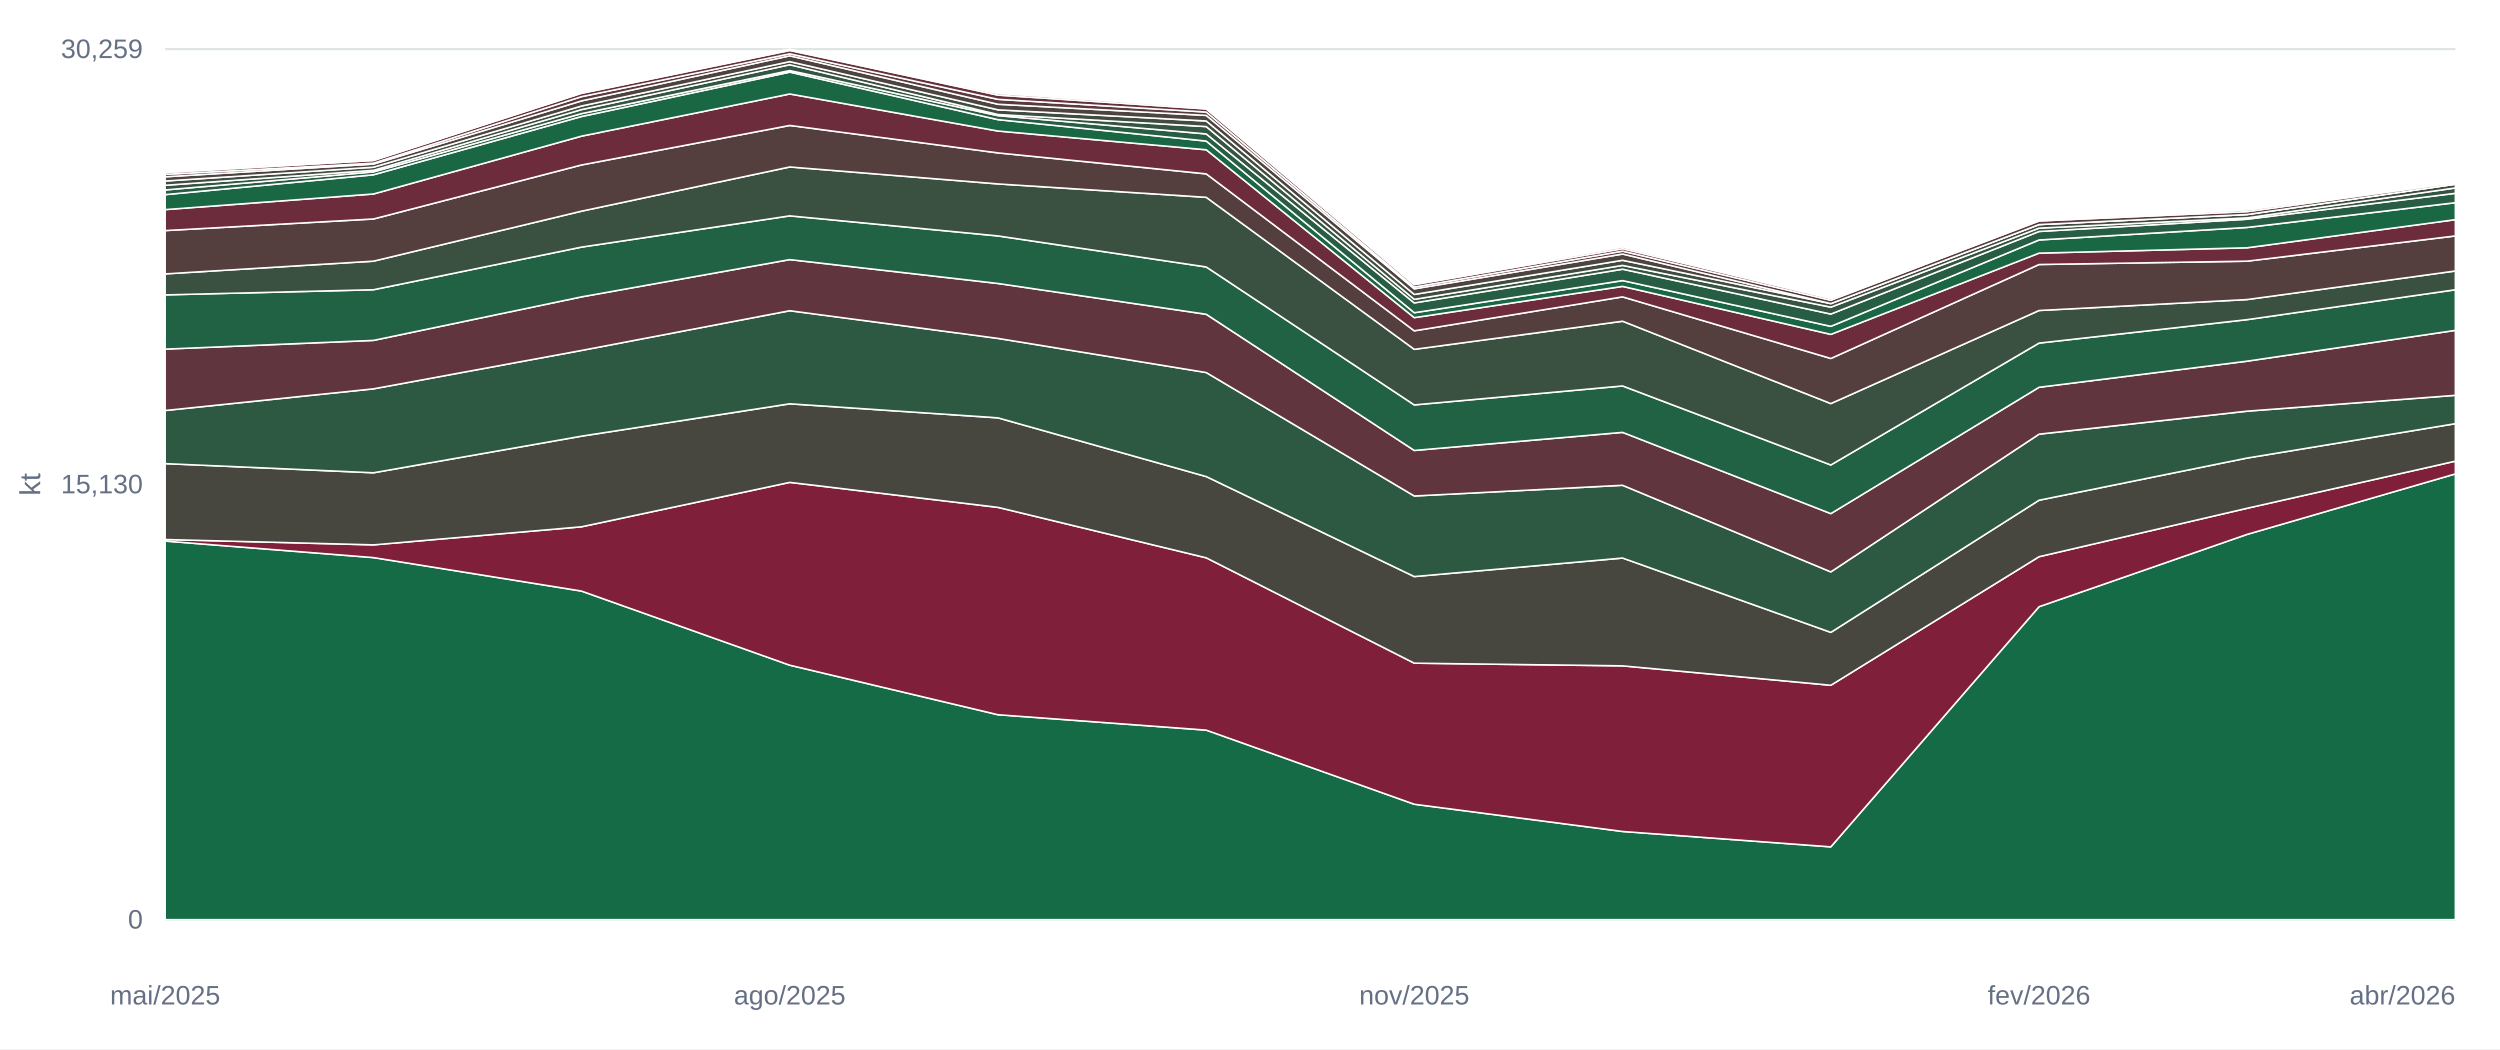
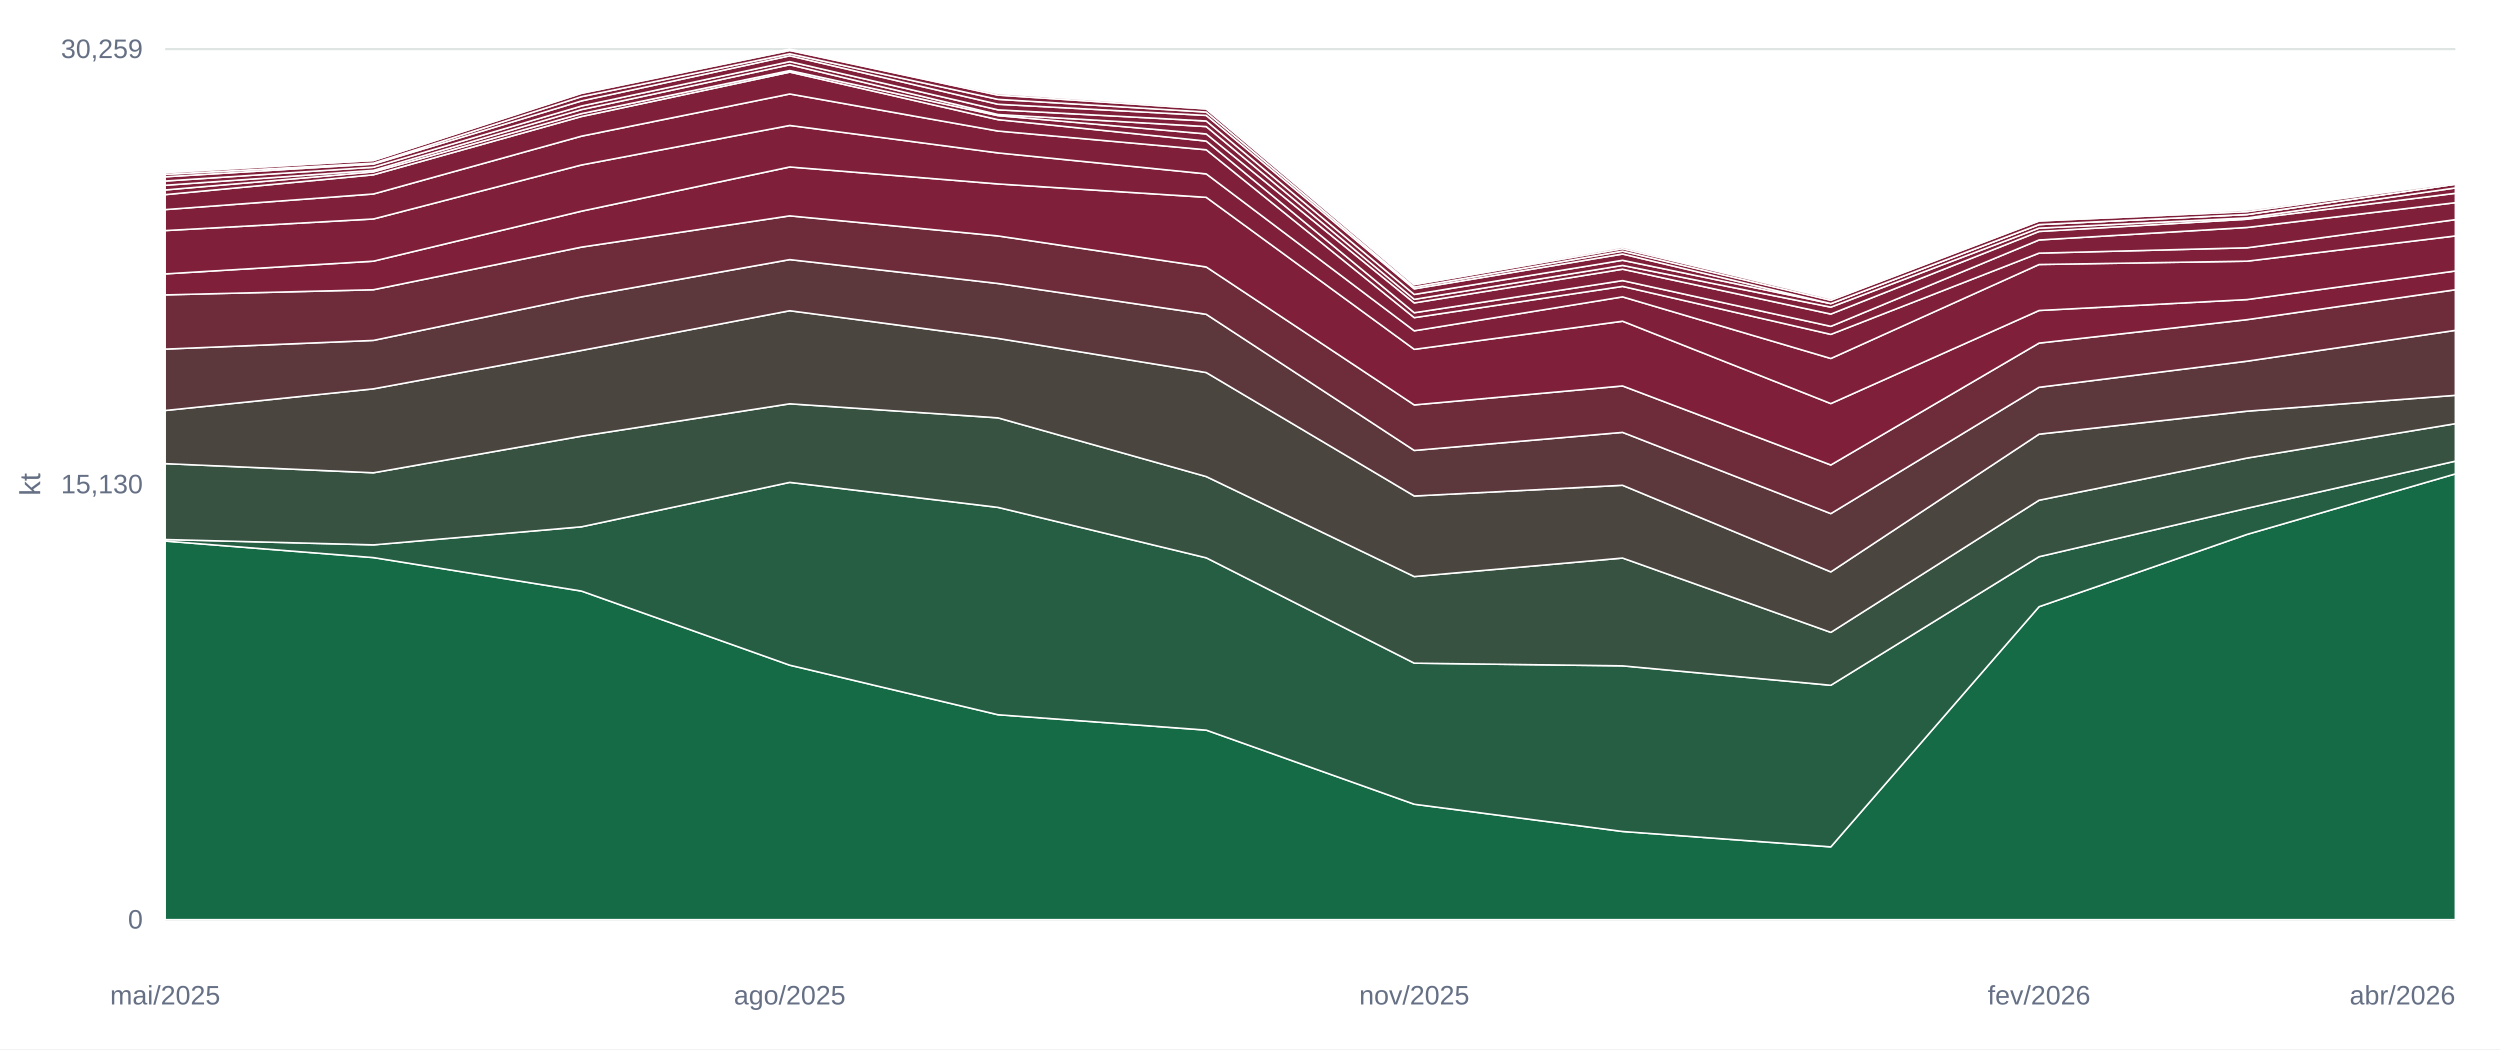
<svg xmlns="http://www.w3.org/2000/svg" viewBox="0 0 1120 470" preserveAspectRatio="xMidYMid meet" role="img" aria-labelledby="titulo">
  <rect width="100%" height="100%" fill="#fff" />
  <line x1="74" y1="412.0" x2="1100" y2="412.0" stroke="#dfe5e2" stroke-width="1" />
  <text x="64" y="416.0" text-anchor="end" font-family="Arial,sans-serif" font-size="12" fill="#667085">0</text>
  <line x1="74" y1="217.0" x2="1100" y2="217.0" stroke="#dfe5e2" stroke-width="1" />
  <text x="64" y="221.0" text-anchor="end" font-family="Arial,sans-serif" font-size="12" fill="#667085">15,130</text>
  <line x1="74" y1="22.0" x2="1100" y2="22.0" stroke="#dfe5e2" stroke-width="1" />
  <text x="64" y="26.0" text-anchor="end" font-family="Arial,sans-serif" font-size="12" fill="#667085">30,259</text>
  <text x="18" y="217.0" text-anchor="middle" transform="rotate(-90 18 217.0)" font-family="Arial,sans-serif" font-size="13" fill="#667085">kt</text>
  <polygon points="74.0,242.4 167.3,249.8 260.5,264.8 353.8,298.0 447.1,320.2 540.4,327.1 633.6,360.3 726.9,372.5 820.2,379.4 913.5,271.8 1006.7,239.4 1100.0,212.3 1100.0,412.0 1006.7,412.0 913.5,412.0 820.2,412.0 726.9,412.0 633.6,412.0 540.4,412.0 447.1,412.0 353.8,412.0 260.5,412.0 167.3,412.0 74.0,412.0" fill="#146b45" stroke="#ffffff" stroke-width="0.7" stroke-linejoin="round" />
-   <polygon points="74.0,241.7 167.3,244.1 260.5,236.0 353.8,216.1 447.1,227.3 540.4,249.9 633.6,297.1 726.9,298.3 820.2,307.0 913.5,249.4 1006.7,227.7 1100.0,206.6 1100.0,212.3 1006.7,239.4 913.5,271.8 820.2,379.4 726.9,372.5 633.6,360.3 540.4,327.1 447.1,320.2 353.8,298.0 260.5,264.8 167.3,249.8 74.0,242.4" fill="#801f39" stroke="#ffffff" stroke-width="0.7" stroke-linejoin="round" />
-   <polygon points="74.0,207.7 167.3,211.8 260.5,195.4 353.8,180.9 447.1,187.2 540.4,213.5 633.6,258.3 726.9,250.0 820.2,283.3 913.5,224.1 1006.7,205.2 1100.0,189.8 1100.0,206.6 1006.7,227.7 913.5,249.4 820.2,307.0 726.9,298.3 633.6,297.1 540.4,249.9 447.1,227.3 353.8,216.1 260.5,236.0 167.3,244.1 74.0,241.7" fill="#47473f" stroke="#ffffff" stroke-width="0.7" stroke-linejoin="round" />
-   <polygon points="74.0,183.9 167.3,174.2 260.5,157.0 353.8,139.2 447.1,151.6 540.4,166.9 633.6,222.2 726.9,217.4 820.2,256.2 913.5,194.5 1006.7,184.2 1100.0,177.1 1100.0,189.8 1006.7,205.2 913.5,224.1 820.2,283.3 726.9,250.0 633.6,258.3 540.4,213.5 447.1,187.2 353.8,180.9 260.5,195.4 167.3,211.8 74.0,207.7" fill="#2d5942" stroke="#ffffff" stroke-width="0.7" stroke-linejoin="round" />
-   <polygon points="74.0,156.4 167.3,152.5 260.5,133.0 353.8,116.3 447.1,127.0 540.4,140.8 633.6,201.8 726.9,193.7 820.2,230.1 913.5,173.5 1006.7,161.8 1100.0,148.0 1100.0,177.1 1006.7,184.2 913.5,194.5 820.2,256.2 726.9,217.4 633.6,222.2 540.4,166.9 447.1,151.6 353.8,139.2 260.5,157.0 167.3,174.2 74.0,183.9" fill="#60353d" stroke="#ffffff" stroke-width="0.7" stroke-linejoin="round" />
-   <polygon points="74.0,132.1 167.3,129.8 260.5,110.7 353.8,96.7 447.1,105.7 540.4,119.6 633.6,181.4 726.9,172.9 820.2,208.3 913.5,153.7 1006.7,143.2 1100.0,129.8 1100.0,148.0 1006.7,161.8 913.5,173.5 820.2,230.1 726.9,193.7 633.6,201.8 540.4,140.8 447.1,127.0 353.8,116.3 260.5,133.0 167.3,152.5 74.0,156.4" fill="#216244" stroke="#ffffff" stroke-width="0.7" stroke-linejoin="round" />
-   <polygon points="74.0,122.7 167.3,117.0 260.5,94.6 353.8,74.8 447.1,82.4 540.4,88.4 633.6,156.5 726.9,143.9 820.2,180.8 913.5,139.1 1006.7,134.2 1100.0,121.4 1100.0,129.8 1006.7,143.2 913.5,153.7 820.2,208.3 726.9,172.9 633.6,181.4 540.4,119.6 447.1,105.7 353.8,96.7 260.5,110.7 167.3,129.8 74.0,132.1" fill="#3a5041" stroke="#ffffff" stroke-width="0.7" stroke-linejoin="round" />
-   <polygon points="74.0,103.3 167.3,98.1 260.5,73.9 353.8,56.2 447.1,68.5 540.4,77.9 633.6,148.2 726.9,133.0 820.2,160.6 913.5,118.5 1006.7,117.0 1100.0,105.7 1100.0,121.4 1006.7,134.2 913.5,139.1 820.2,180.8 726.9,143.9 633.6,156.5 540.4,88.4 447.1,82.4 353.8,74.8 260.5,94.6 167.3,117.0 74.0,122.7" fill="#543e3e" stroke="#ffffff" stroke-width="0.7" stroke-linejoin="round" />
-   <polygon points="74.0,93.9 167.3,86.9 260.5,61.0 353.8,42.1 447.1,58.7 540.4,67.1 633.6,142.3 726.9,128.3 820.2,149.8 913.5,113.4 1006.7,111.0 1100.0,98.4 1100.0,105.7 1006.7,117.0 913.5,118.5 820.2,160.6 726.9,133.0 633.6,148.2 540.4,77.9 447.1,68.5 353.8,56.2 260.5,73.9 167.3,98.1 74.0,103.3" fill="#6d2c3b" stroke="#ffffff" stroke-width="0.7" stroke-linejoin="round" />
-   <polygon points="74.0,87.2 167.3,78.3 260.5,52.2 353.8,32.3 447.1,53.6 540.4,63.2 633.6,140.1 726.9,125.7 820.2,146.2 913.5,107.5 1006.7,101.9 1100.0,90.8 1100.0,98.4 1006.7,111.0 913.5,113.4 820.2,149.8 726.9,128.3 633.6,142.3 540.4,67.1 447.1,58.7 353.8,42.1 260.5,61.0 167.3,86.9 74.0,93.9" fill="#1a6744" stroke="#ffffff" stroke-width="0.7" stroke-linejoin="round" />
-   <polygon points="74.0,85.1 167.3,77.0 260.5,50.9 353.8,31.6 447.1,51.8 540.4,60.0 633.6,135.7 726.9,120.6 820.2,140.7 913.5,103.7 1006.7,98.2 1100.0,86.6 1100.0,90.8 1006.7,101.9 913.5,107.5 820.2,146.2 726.9,125.7 633.6,140.1 540.4,63.2 447.1,53.6 353.8,32.3 260.5,52.2 167.3,78.3 74.0,87.2" fill="#275e43" stroke="#ffffff" stroke-width="0.7" stroke-linejoin="round" />
-   <polygon points="74.0,83.0 167.3,76.3 260.5,49.1 353.8,29.0 447.1,51.3 540.4,56.7 633.6,134.1 726.9,118.9 820.2,137.6 913.5,102.2 1006.7,97.6 1100.0,84.2 1100.0,86.6 1006.7,98.2 913.5,103.7 820.2,140.7 726.9,120.6 633.6,135.7 540.4,60.0 447.1,51.8 353.8,31.6 260.5,50.9 167.3,77.0 74.0,85.1" fill="#345541" stroke="#ffffff" stroke-width="0.7" stroke-linejoin="round" />
-   <polygon points="74.0,81.1 167.3,74.9 260.5,47.5 353.8,27.6 447.1,49.2 540.4,54.2 633.6,131.9 726.9,116.6 820.2,136.0 913.5,100.6 1006.7,96.1 1100.0,82.5 1100.0,84.2 1006.7,97.6 913.5,102.2 820.2,137.6 726.9,118.9 633.6,134.1 540.4,56.7 447.1,51.3 353.8,29.0 260.5,49.1 167.3,76.3 74.0,83.0" fill="#404c40" stroke="#ffffff" stroke-width="0.7" stroke-linejoin="round" />
-   <polygon points="74.0,79.2 167.3,73.5 260.5,45.2 353.8,25.0 447.1,46.7 540.4,51.7 633.6,129.4 726.9,113.8 820.2,136.0 913.5,100.6 1006.7,96.1 1100.0,82.5 1100.0,82.5 1006.7,96.1 913.5,100.6 820.2,136.0 726.9,116.6 633.6,131.9 540.4,54.2 447.1,49.2 353.8,27.6 260.5,47.5 167.3,74.9 74.0,81.1" fill="#4d433f" stroke="#ffffff" stroke-width="0.7" stroke-linejoin="round" />
-   <polygon points="74.0,78.1 167.3,73.1 260.5,43.3 353.8,24.1 447.1,44.5 540.4,50.2 633.6,128.6 726.9,112.5 820.2,134.5 913.5,99.0 1006.7,94.8 1100.0,81.8 1100.0,82.5 1006.7,96.1 913.5,100.6 820.2,136.0 726.9,113.8 633.6,129.4 540.4,51.7 447.1,46.7 353.8,25.0 260.5,45.2 167.3,73.5 74.0,79.2" fill="#5a3a3d" stroke="#ffffff" stroke-width="0.7" stroke-linejoin="round" />
-   <polygon points="74.0,77.3 167.3,71.9 260.5,41.8 353.8,22.6 447.1,42.6 540.4,48.8 633.6,127.5 726.9,111.4 820.2,133.7 913.5,98.6 1006.7,94.0 1100.0,81.3 1100.0,81.8 1006.7,94.8 913.5,99.0 820.2,134.5 726.9,112.5 633.6,128.6 540.4,50.2 447.1,44.5 353.8,24.1 260.5,43.3 167.3,73.1 74.0,78.1" fill="#67313c" stroke="#ffffff" stroke-width="0.7" stroke-linejoin="round" />
-   <polygon points="74.0,77.0 167.3,71.5 260.5,41.1 353.8,22.2 447.1,41.8 540.4,48.1 633.6,126.9 726.9,110.6 820.2,133.2 913.5,98.3 1006.7,93.7 1100.0,81.1 1100.0,81.3 1006.7,94.0 913.5,98.6 820.2,133.7 726.9,111.4 633.6,127.5 540.4,48.8 447.1,42.6 353.8,22.6 260.5,41.8 167.3,71.9 74.0,77.3" fill="#73283a" stroke="#ffffff" stroke-width="0.7" stroke-linejoin="round" />
-   <polygon points="74.0,76.8 167.3,71.2 260.5,40.9 353.8,22.0 447.1,41.5 540.4,47.9 633.6,126.7 726.9,110.5 820.2,133.2 913.5,98.3 1006.7,93.7 1100.0,81.1 1100.0,81.1 1006.7,93.7 913.5,98.3 820.2,133.2 726.9,110.6 633.6,126.9 540.4,48.1 447.1,41.8 353.8,22.2 260.5,41.1 167.3,71.5 74.0,77.0" fill="#7a233a" stroke="#ffffff" stroke-width="0.7" stroke-linejoin="round" />
+   <polygon points="74.0,241.7 167.3,244.1 260.5,236.0 353.8,216.1 447.1,227.3 540.4,249.9 633.6,297.1 726.9,298.3 820.2,307.0 913.5,249.4 1006.7,227.7 1100.0,206.6 1100.0,212.3 1006.7,239.4 913.5,271.8 820.2,379.4 726.9,372.5 633.6,360.3 540.4,327.1 447.1,320.2 353.8,298.0 260.5,264.8 167.3,249.8 74.0,242.4" fill="#265e43" stroke="#ffffff" stroke-width="0.7" stroke-linejoin="round" />
+   <polygon points="74.0,207.7 167.3,211.8 260.5,195.4 353.8,180.9 447.1,187.2 540.4,213.5 633.6,258.3 726.9,250.0 820.2,283.3 913.5,224.1 1006.7,205.2 1100.0,189.8 1100.0,206.6 1006.7,227.7 913.5,249.4 820.2,307.0 726.9,298.3 633.6,297.1 540.4,249.9 447.1,227.3 353.8,216.1 260.5,236.0 167.3,244.1 74.0,241.7" fill="#385241" stroke="#ffffff" stroke-width="0.7" stroke-linejoin="round" />
+   <polygon points="74.0,183.9 167.3,174.2 260.5,157.0 353.8,139.2 447.1,151.6 540.4,166.9 633.6,222.2 726.9,217.4 820.2,256.2 913.5,194.5 1006.7,184.2 1100.0,177.1 1100.0,189.8 1006.7,205.2 913.5,224.1 820.2,283.3 726.9,250.0 633.6,258.3 540.4,213.5 447.1,187.2 353.8,180.9 260.5,195.4 167.3,211.8 74.0,207.7" fill="#4a453f" stroke="#ffffff" stroke-width="0.7" stroke-linejoin="round" />
+   <polygon points="74.0,156.4 167.3,152.5 260.5,133.0 353.8,116.3 447.1,127.0 540.4,140.8 633.6,201.8 726.9,193.7 820.2,230.1 913.5,173.5 1006.7,161.8 1100.0,148.0 1100.0,177.1 1006.7,184.2 913.5,194.5 820.2,256.2 726.9,217.4 633.6,222.2 540.4,166.9 447.1,151.6 353.8,139.2 260.5,157.0 167.3,174.2 74.0,183.9" fill="#5c383d" stroke="#ffffff" stroke-width="0.7" stroke-linejoin="round" />
+   <polygon points="74.0,132.1 167.3,129.8 260.5,110.7 353.8,96.7 447.1,105.7 540.4,119.6 633.6,181.4 726.9,172.9 820.2,208.3 913.5,153.7 1006.7,143.2 1100.0,129.8 1100.0,148.0 1006.7,161.8 913.5,173.5 820.2,230.1 726.9,193.7 633.6,201.8 540.4,140.8 447.1,127.0 353.8,116.3 260.5,133.0 167.3,152.5 74.0,156.4" fill="#6e2c3b" stroke="#ffffff" stroke-width="0.7" stroke-linejoin="round" />
+   <polygon points="74.0,122.7 167.3,117.0 260.5,94.6 353.8,74.8 447.1,82.4 540.4,88.4 633.6,156.5 726.9,143.9 820.2,180.8 913.5,139.1 1006.7,134.2 1100.0,121.4 1100.0,129.8 1006.7,143.2 913.5,153.7 820.2,208.3 726.9,172.9 633.6,181.4 540.4,119.6 447.1,105.7 353.8,96.7 260.5,110.7 167.3,129.8 74.0,132.1" fill="#801f39" stroke="#ffffff" stroke-width="0.7" stroke-linejoin="round" />
+   <polygon points="74.0,103.3 167.3,98.1 260.5,73.9 353.8,56.2 447.1,68.5 540.4,77.9 633.6,148.2 726.9,133.0 820.2,160.6 913.5,118.5 1006.7,117.0 1100.0,105.7 1100.0,121.4 1006.7,134.2 913.5,139.1 820.2,180.8 726.9,143.9 633.6,156.5 540.4,88.4 447.1,82.4 353.8,74.8 260.5,94.6 167.3,117.0 74.0,122.7" fill="#801f39" stroke="#ffffff" stroke-width="0.7" stroke-linejoin="round" />
+   <polygon points="74.0,93.9 167.3,86.9 260.5,61.0 353.8,42.1 447.1,58.7 540.4,67.1 633.6,142.3 726.9,128.3 820.2,149.8 913.5,113.4 1006.7,111.0 1100.0,98.4 1100.0,105.7 1006.7,117.0 913.5,118.5 820.2,160.6 726.9,133.0 633.6,148.2 540.4,77.9 447.1,68.5 353.8,56.2 260.5,73.9 167.3,98.1 74.0,103.3" fill="#801f39" stroke="#ffffff" stroke-width="0.7" stroke-linejoin="round" />
+   <polygon points="74.0,87.2 167.3,78.3 260.5,52.2 353.8,32.3 447.1,53.6 540.4,63.2 633.6,140.1 726.9,125.7 820.2,146.2 913.5,107.5 1006.7,101.9 1100.0,90.8 1100.0,98.4 1006.7,111.0 913.5,113.4 820.2,149.8 726.9,128.3 633.6,142.3 540.4,67.1 447.1,58.7 353.8,42.1 260.5,61.0 167.3,86.9 74.0,93.9" fill="#801f39" stroke="#ffffff" stroke-width="0.7" stroke-linejoin="round" />
+   <polygon points="74.0,85.1 167.3,77.0 260.5,50.9 353.8,31.6 447.1,51.8 540.4,60.0 633.6,135.7 726.9,120.6 820.2,140.7 913.5,103.7 1006.7,98.2 1100.0,86.6 1100.0,90.8 1006.7,101.9 913.5,107.5 820.2,146.2 726.9,125.7 633.6,140.1 540.4,63.2 447.1,53.6 353.8,32.3 260.5,52.2 167.3,78.3 74.0,87.2" fill="#801f39" stroke="#ffffff" stroke-width="0.7" stroke-linejoin="round" />
+   <polygon points="74.0,83.0 167.3,76.3 260.5,49.1 353.8,29.0 447.1,51.3 540.4,56.7 633.6,134.1 726.9,118.9 820.2,137.6 913.5,102.2 1006.7,97.6 1100.0,84.2 1100.0,86.6 1006.7,98.2 913.5,103.7 820.2,140.7 726.9,120.6 633.6,135.7 540.4,60.0 447.1,51.8 353.8,31.6 260.5,50.9 167.3,77.0 74.0,85.1" fill="#801f39" stroke="#ffffff" stroke-width="0.7" stroke-linejoin="round" />
+   <polygon points="74.0,81.1 167.3,74.9 260.5,47.5 353.8,27.6 447.1,49.2 540.4,54.2 633.6,131.9 726.9,116.6 820.2,136.0 913.5,100.6 1006.7,96.1 1100.0,82.5 1100.0,84.2 1006.7,97.6 913.5,102.2 820.2,137.6 726.9,118.9 633.6,134.1 540.4,56.7 447.1,51.3 353.8,29.0 260.5,49.1 167.3,76.3 74.0,83.0" fill="#801f39" stroke="#ffffff" stroke-width="0.7" stroke-linejoin="round" />
+   <polygon points="74.0,79.2 167.3,73.5 260.5,45.2 353.8,25.0 447.1,46.7 540.4,51.7 633.6,129.4 726.9,113.8 820.2,136.0 913.5,100.6 1006.7,96.1 1100.0,82.5 1100.0,82.5 1006.7,96.1 913.5,100.6 820.2,136.0 726.9,116.6 633.6,131.9 540.4,54.2 447.1,49.2 353.8,27.6 260.5,47.5 167.3,74.9 74.0,81.1" fill="#801f39" stroke="#ffffff" stroke-width="0.7" stroke-linejoin="round" />
+   <polygon points="74.0,78.1 167.3,73.1 260.5,43.3 353.8,24.1 447.1,44.5 540.4,50.2 633.6,128.6 726.9,112.5 820.2,134.5 913.5,99.0 1006.7,94.8 1100.0,81.8 1100.0,82.5 1006.7,96.1 913.5,100.6 820.2,136.0 726.9,113.8 633.6,129.4 540.4,51.7 447.1,46.7 353.8,25.0 260.5,45.2 167.3,73.5 74.0,79.2" fill="#801f39" stroke="#ffffff" stroke-width="0.7" stroke-linejoin="round" />
+   <polygon points="74.0,77.3 167.3,71.9 260.5,41.8 353.8,22.6 447.1,42.6 540.4,48.8 633.6,127.5 726.9,111.4 820.2,133.7 913.5,98.6 1006.7,94.0 1100.0,81.3 1100.0,81.8 1006.7,94.8 913.5,99.0 820.2,134.5 726.9,112.5 633.6,128.6 540.4,50.2 447.1,44.5 353.8,24.1 260.5,43.3 167.3,73.1 74.0,78.1" fill="#801f39" stroke="#ffffff" stroke-width="0.7" stroke-linejoin="round" />
+   <polygon points="74.0,77.0 167.3,71.5 260.5,41.1 353.8,22.2 447.1,41.8 540.4,48.1 633.6,126.9 726.9,110.6 820.2,133.2 913.5,98.3 1006.7,93.7 1100.0,81.1 1100.0,81.3 1006.7,94.0 913.5,98.6 820.2,133.7 726.9,111.4 633.6,127.5 540.4,48.8 447.1,42.6 353.8,22.6 260.5,41.8 167.3,71.9 74.0,77.3" fill="#801f39" stroke="#ffffff" stroke-width="0.7" stroke-linejoin="round" />
+   <polygon points="74.0,76.8 167.3,71.2 260.5,40.9 353.8,22.0 447.1,41.5 540.4,47.9 633.6,126.7 726.9,110.5 820.2,133.2 913.5,98.3 1006.7,93.7 1100.0,81.1 1100.0,81.1 1006.7,93.7 913.5,98.3 820.2,133.2 726.9,110.6 633.6,126.9 540.4,48.1 447.1,41.8 353.8,22.2 260.5,41.1 167.3,71.5 74.0,77.0" fill="#801f39" stroke="#ffffff" stroke-width="0.7" stroke-linejoin="round" />
  <text x="74.0" y="450" text-anchor="middle" font-family="Arial,sans-serif" font-size="12" fill="#667085">mai/2025</text>
  <text x="353.8" y="450" text-anchor="middle" font-family="Arial,sans-serif" font-size="12" fill="#667085">ago/2025</text>
  <text x="633.6" y="450" text-anchor="middle" font-family="Arial,sans-serif" font-size="12" fill="#667085">nov/2025</text>
  <text x="913.5" y="450" text-anchor="middle" font-family="Arial,sans-serif" font-size="12" fill="#667085">fev/2026</text>
  <text x="1100.0" y="450" text-anchor="end" font-family="Arial,sans-serif" font-size="12" fill="#667085">abr/2026</text>
</svg>
